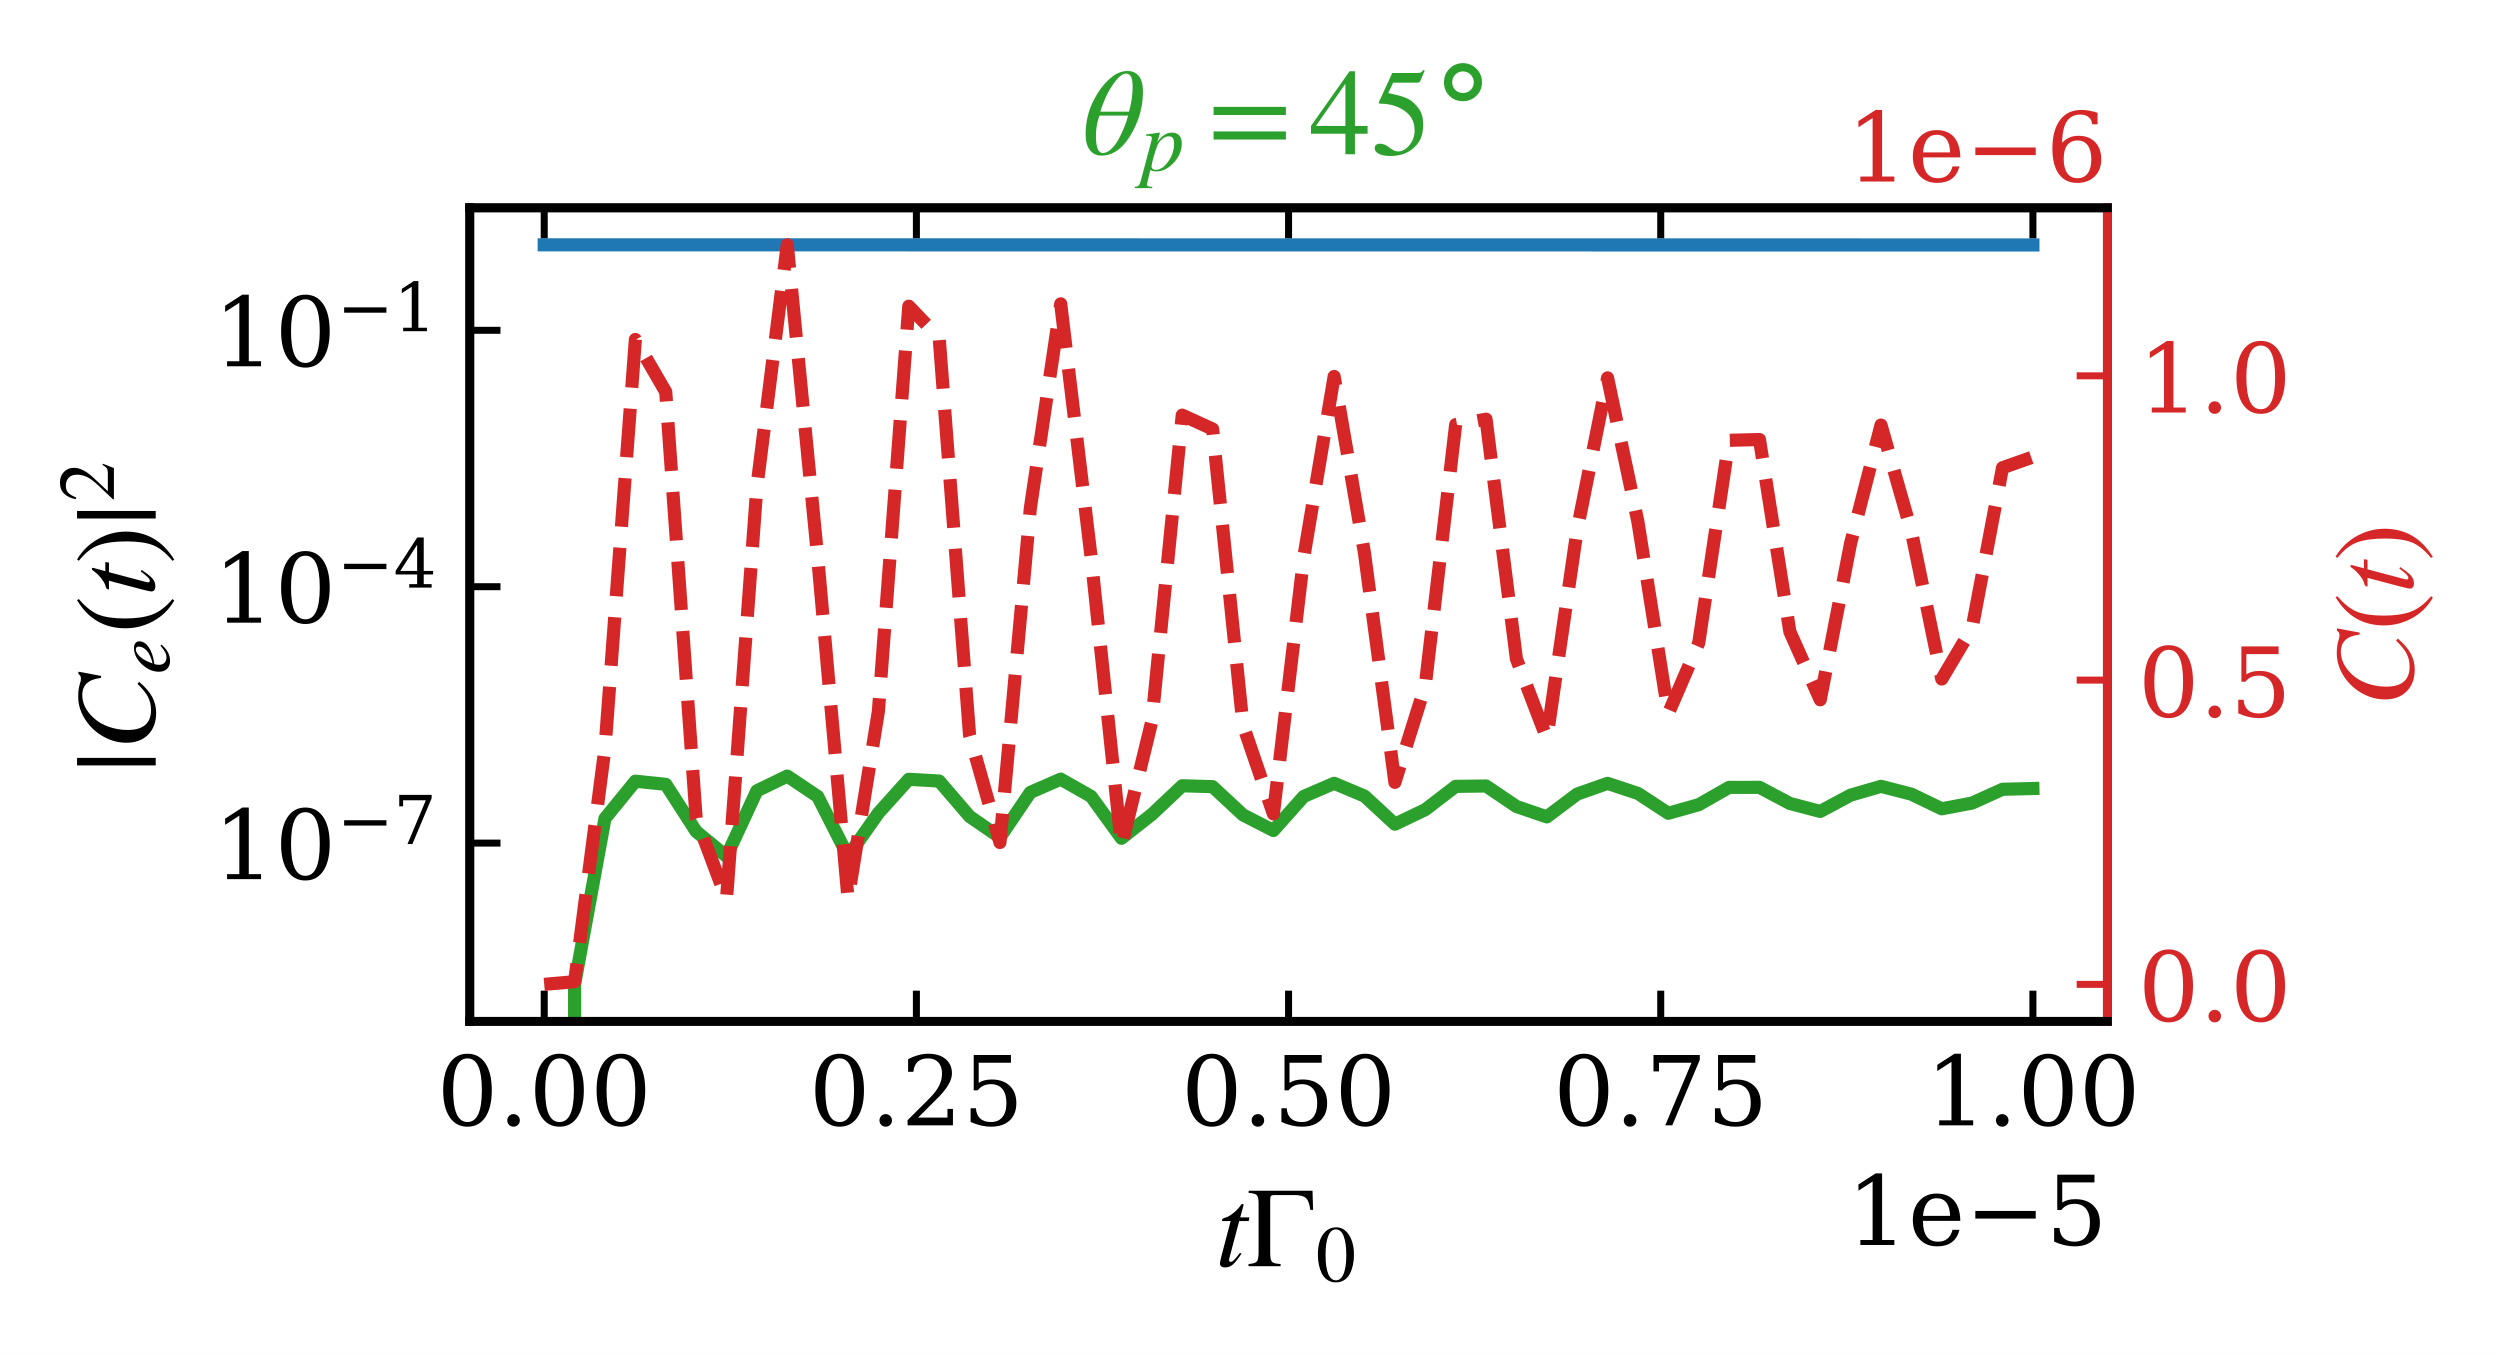
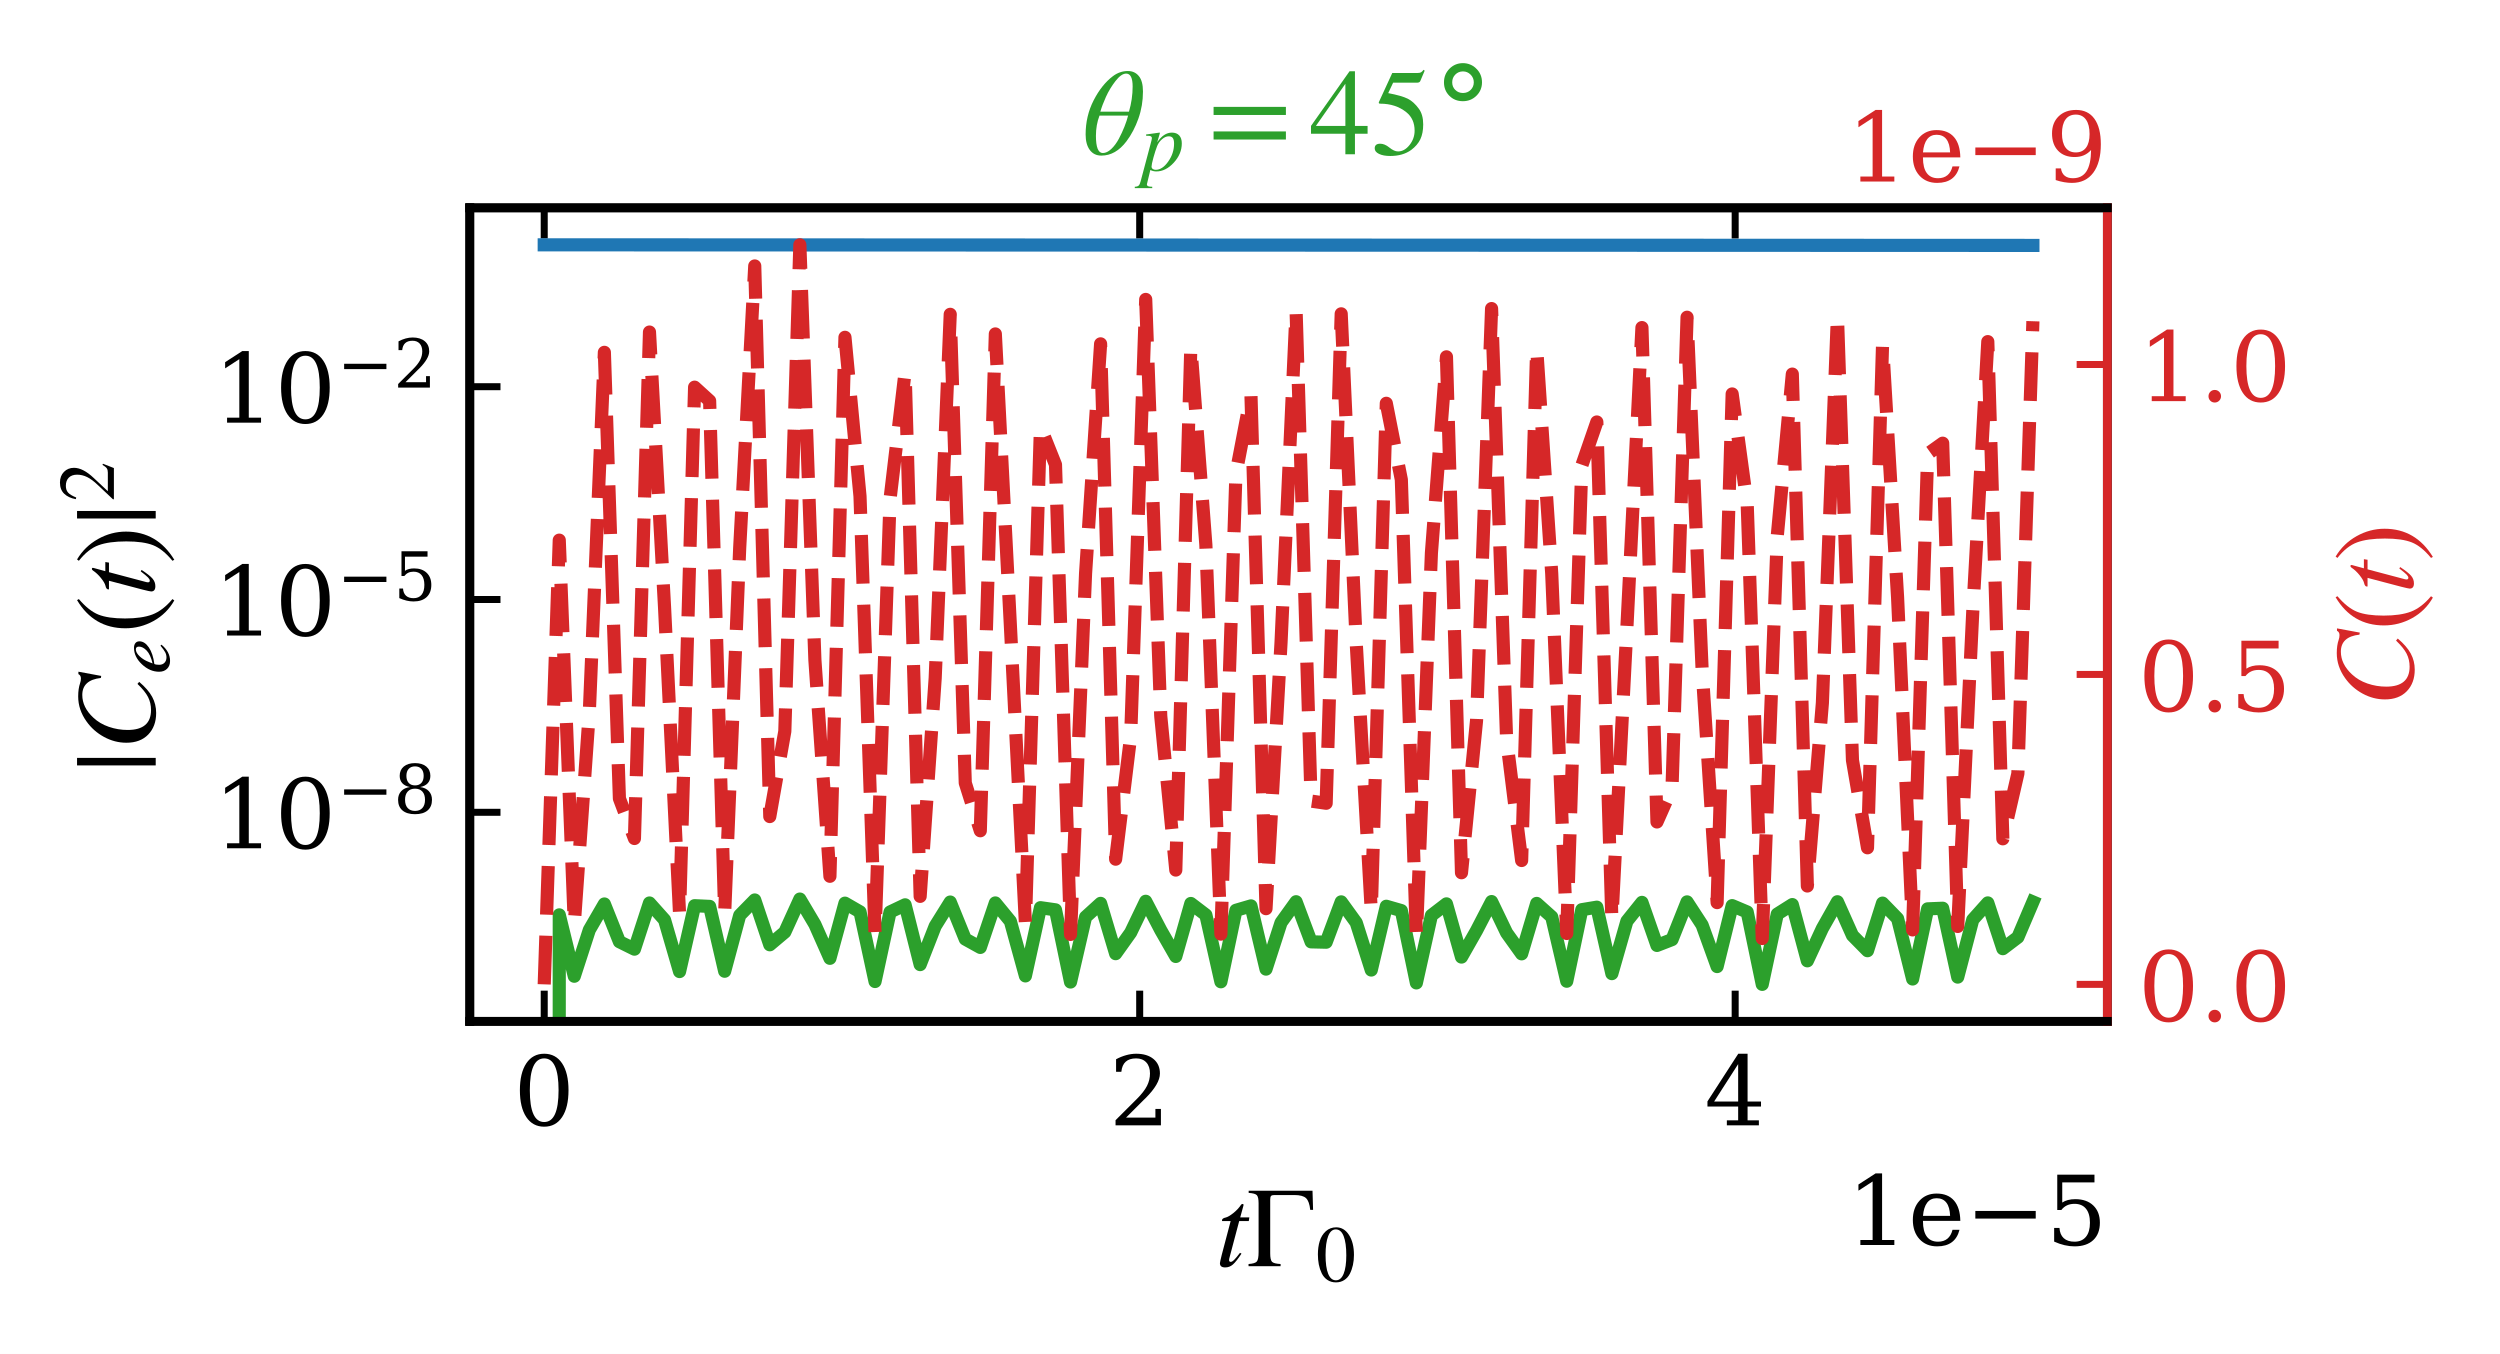
<svg xmlns="http://www.w3.org/2000/svg" xmlns:xlink="http://www.w3.org/1999/xlink" width="285.077pt" height="154.391pt" viewBox="0 0 285.077 154.391" version="1.1">
  <defs>
    <style type="text/css">*{stroke-linejoin: round; stroke-linecap: butt}</style>
  </defs>
  <g id="figure_1">
    <g id="patch_1">
      <path d="M 0 154.391  L 285.077 154.391  L 285.077 0  L 0 0  z " style="fill: #ffffff" />
    </g>
    <g id="axes_1">
      <g id="patch_2">
        <path d="M 53.57 116.464  L 240.302 116.464  L 240.302 23.7  L 53.57 23.7  z " style="fill: #ffffff" />
      </g>
      <g id="matplotlib.axis_1">
        <g id="xtick_1">
          <g id="line2d_1">
            <defs>
-               <path id="me54532b65f" d="M 0 0  L 0 -3.5  " style="stroke: #000000; stroke-width: 0.8" />
-             </defs>
-             <g>
-               <use xlink:href="#me54532b65f" x="62.058" y="116.464" style="stroke: #000000; stroke-width: 0.8" />
+               <path id="mca3eb9fbb1" d="M 0 0  L 0 -3.5  " style="stroke: #000000; stroke-width: 0.8" />
+             </defs>
+             <g>
+               <use xlink:href="#mca3eb9fbb1" x="62.058" y="116.464" style="stroke: #000000; stroke-width: 0.8" />
            </g>
          </g>
          <g id="line2d_2">
            <defs>
-               <path id="mc7e9261015" d="M 0 0  L 0 3.5  " style="stroke: #000000; stroke-width: 0.8" />
-             </defs>
-             <g>
-               <use xlink:href="#mc7e9261015" x="62.058" y="23.7" style="stroke: #000000; stroke-width: 0.8" />
+               <path id="ma59cfb703a" d="M 0 0  L 0 3.5  " style="stroke: #000000; stroke-width: 0.8" />
+             </defs>
+             <g>
+               <use xlink:href="#ma59cfb703a" x="62.058" y="23.7" style="stroke: #000000; stroke-width: 0.8" />
            </g>
          </g>
          <g id="text_1">
-             <g transform="translate(49.81174 128.3221) scale(0.11 -0.11)">
+             <g transform="translate(58.55846 128.3221) scale(0.11 -0.11)">
              <defs>
                <path id="DejaVuSerif-30" d="M 2034 219  Q 2513 219 2750 744  Q 2988 1269 2988 2328  Q 2988 3391 2750 3916  Q 2513 4441 2034 4441  Q 1556 4441 1318 3916  Q 1081 3391 1081 2328  Q 1081 1269 1318 744  Q 1556 219 2034 219  z M 2034 -91  Q 1275 -91 848 546  Q 422 1184 422 2328  Q 422 3475 848 4112  Q 1275 4750 2034 4750  Q 2797 4750 3222 4112  Q 3647 3475 3647 2328  Q 3647 1184 3222 546  Q 2797 -91 2034 -91  z " transform="scale(0.015625)" />
-                 <path id="DejaVuSerif-2e" d="M 603 325  Q 603 500 722 622  Q 841 744 1019 744  Q 1191 744 1312 622  Q 1434 500 1434 325  Q 1434 153 1312 31  Q 1191 -91 1019 -91  Q 841 -91 722 29  Q 603 150 603 325  z " transform="scale(0.015625)" />
              </defs>
              <use xlink:href="#DejaVuSerif-30" />
-               <use xlink:href="#DejaVuSerif-2e" transform="translate(63.62305 0)" />
-               <use xlink:href="#DejaVuSerif-30" transform="translate(95.41016 0)" />
-               <use xlink:href="#DejaVuSerif-30" transform="translate(159.0332 0)" />
            </g>
          </g>
        </g>
        <g id="xtick_2">
          <g id="line2d_3">
            <g>
-               <use xlink:href="#me54532b65f" x="104.497" y="116.464" style="stroke: #000000; stroke-width: 0.8" />
+               <use xlink:href="#mca3eb9fbb1" x="129.96" y="116.464" style="stroke: #000000; stroke-width: 0.8" />
            </g>
          </g>
          <g id="line2d_4">
            <g>
-               <use xlink:href="#mc7e9261015" x="104.497" y="23.7" style="stroke: #000000; stroke-width: 0.8" />
+               <use xlink:href="#ma59cfb703a" x="129.96" y="23.7" style="stroke: #000000; stroke-width: 0.8" />
            </g>
          </g>
          <g id="text_2">
-             <g transform="translate(92.25089 128.3221) scale(0.11 -0.11)">
+             <g transform="translate(126.4611 128.3221) scale(0.11 -0.11)">
              <defs>
                <path id="DejaVuSerif-32" d="M 819 3553  L 469 3553  L 469 4384  Q 803 4563 1142 4656  Q 1481 4750 1806 4750  Q 2534 4750 2956 4397  Q 3378 4044 3378 3438  Q 3378 2753 2422 1800  Q 2347 1728 2309 1691  L 1131 513  L 3078 513  L 3078 1088  L 3444 1088  L 3444 0  L 434 0  L 434 341  L 1850 1753  Q 2319 2222 2519 2614  Q 2719 3006 2719 3438  Q 2719 3909 2473 4175  Q 2228 4441 1797 4441  Q 1350 4441 1106 4219  Q 863 3997 819 3553  z " transform="scale(0.015625)" />
-                 <path id="DejaVuSerif-35" d="M 3219 4666  L 3219 4153  L 1081 4153  L 1081 2816  Q 1244 2928 1461 2984  Q 1678 3041 1947 3041  Q 2703 3041 3140 2622  Q 3578 2203 3578 1478  Q 3578 738 3136 323  Q 2694 -91 1894 -91  Q 1572 -91 1234 -12  Q 897 66 544 225  L 544 1131  L 897 1131  Q 925 688 1179 453  Q 1434 219 1894 219  Q 2388 219 2653 544  Q 2919 869 2919 1478  Q 2919 2084 2655 2407  Q 2391 2731 1894 2731  Q 1613 2731 1398 2631  Q 1184 2531 1019 2322  L 750 2322  L 750 4666  L 3219 4666  z " transform="scale(0.015625)" />
-               </defs>
-               <use xlink:href="#DejaVuSerif-30" />
-               <use xlink:href="#DejaVuSerif-2e" transform="translate(63.62305 0)" />
-               <use xlink:href="#DejaVuSerif-32" transform="translate(95.41016 0)" />
-               <use xlink:href="#DejaVuSerif-35" transform="translate(159.0332 0)" />
+               </defs>
+               <use xlink:href="#DejaVuSerif-32" />
            </g>
          </g>
        </g>
        <g id="xtick_3">
          <g id="line2d_5">
            <g>
-               <use xlink:href="#me54532b65f" x="146.936" y="116.464" style="stroke: #000000; stroke-width: 0.8" />
+               <use xlink:href="#mca3eb9fbb1" x="197.863" y="116.464" style="stroke: #000000; stroke-width: 0.8" />
            </g>
          </g>
          <g id="line2d_6">
            <g>
-               <use xlink:href="#mc7e9261015" x="146.936" y="23.7" style="stroke: #000000; stroke-width: 0.8" />
+               <use xlink:href="#ma59cfb703a" x="197.863" y="23.7" style="stroke: #000000; stroke-width: 0.8" />
            </g>
          </g>
          <g id="text_3">
-             <g transform="translate(134.69 128.3221) scale(0.11 -0.11)">
-               <use xlink:href="#DejaVuSerif-30" />
-               <use xlink:href="#DejaVuSerif-2e" transform="translate(63.62305 0)" />
-               <use xlink:href="#DejaVuSerif-35" transform="translate(95.41016 0)" />
-               <use xlink:href="#DejaVuSerif-30" transform="translate(159.0332 0)" />
-             </g>
-           </g>
-         </g>
-         <g id="xtick_4">
-           <g id="line2d_7">
-             <g>
-               <use xlink:href="#me54532b65f" x="189.375" y="116.464" style="stroke: #000000; stroke-width: 0.8" />
-             </g>
-           </g>
-           <g id="line2d_8">
-             <g>
-               <use xlink:href="#mc7e9261015" x="189.375" y="23.7" style="stroke: #000000; stroke-width: 0.8" />
-             </g>
-           </g>
-           <g id="text_4">
-             <g transform="translate(177.1292 128.3221) scale(0.11 -0.11)">
-               <defs>
-                 <path id="DejaVuSerif-37" d="M 3609 4347  L 1784 0  L 1319 0  L 3059 4153  L 903 4153  L 903 3578  L 538 3578  L 538 4666  L 3609 4666  L 3609 4347  z " transform="scale(0.015625)" />
-               </defs>
-               <use xlink:href="#DejaVuSerif-30" />
-               <use xlink:href="#DejaVuSerif-2e" transform="translate(63.62305 0)" />
-               <use xlink:href="#DejaVuSerif-37" transform="translate(95.41016 0)" />
-               <use xlink:href="#DejaVuSerif-35" transform="translate(159.0332 0)" />
-             </g>
-           </g>
-         </g>
-         <g id="xtick_5">
-           <g id="line2d_9">
-             <g>
-               <use xlink:href="#me54532b65f" x="231.814" y="116.464" style="stroke: #000000; stroke-width: 0.8" />
-             </g>
-           </g>
-           <g id="line2d_10">
-             <g>
-               <use xlink:href="#mc7e9261015" x="231.814" y="23.7" style="stroke: #000000; stroke-width: 0.8" />
-             </g>
-           </g>
-           <g id="text_5">
-             <g transform="translate(219.5684 128.3221) scale(0.11 -0.11)">
-               <defs>
-                 <path id="DejaVuSerif-31" d="M 909 0  L 909 331  L 1722 331  L 1722 4213  L 781 3603  L 781 4013  L 1919 4750  L 2350 4750  L 2350 331  L 3163 331  L 3163 0  L 909 0  z " transform="scale(0.015625)" />
-               </defs>
-               <use xlink:href="#DejaVuSerif-31" />
-               <use xlink:href="#DejaVuSerif-2e" transform="translate(63.62305 0)" />
-               <use xlink:href="#DejaVuSerif-30" transform="translate(95.41016 0)" />
-               <use xlink:href="#DejaVuSerif-30" transform="translate(159.0332 0)" />
-             </g>
-           </g>
-         </g>
-         <g id="text_6">
+             <g transform="translate(194.3638 128.3221) scale(0.11 -0.11)">
+               <defs>
+                 <path id="DejaVuSerif-34" d="M 2234 1581  L 2234 4063  L 641 1581  L 2234 1581  z M 3609 0  L 1484 0  L 1484 331  L 2234 331  L 2234 1247  L 197 1247  L 197 1588  L 2241 4750  L 2859 4750  L 2859 1581  L 3750 1581  L 3750 1247  L 2859 1247  L 2859 331  L 3609 331  L 3609 0  z " transform="scale(0.015625)" />
+               </defs>
+               <use xlink:href="#DejaVuSerif-34" />
+             </g>
+           </g>
+         </g>
+         <g id="text_4">
          <g transform="translate(138.6161 144.4877) scale(0.13 -0.13)">
            <defs>
              <path id="STIXGeneral-Italic-74" d="M 1894 2739  L 1862 2534  L 1325 2534  L 768 435  Q 755 384 755 346  Q 755 243 851 243  Q 928 243 1030 342  Q 1133 442 1370 749  L 1453 704  Q 1158 256 969 93  Q 781 -70 538 -70  Q 243 -70 243 166  Q 243 230 346 640  L 845 2534  L 365 2534  L 358 2573  Q 358 2688 570 2733  Q 730 2771 992 2979  Q 1254 3187 1421 3437  Q 1459 3494 1510 3494  Q 1568 3494 1568 3443  Q 1568 3411 1562 3398  L 1382 2739  L 1894 2739  z " transform="scale(0.015625)" />
              <path id="STIXGeneral-Regular-393" d="M 3693 3162  L 3533 3162  Q 3482 3642 3299 3818  Q 3117 3994 2637 3994  L 1517 3994  Q 1382 3994 1334 3942  Q 1286 3891 1286 3738  L 1286 723  Q 1286 352 1388 246  Q 1491 141 1869 122  L 1869 0  L 70 0  L 70 122  Q 435 147 534 262  Q 634 378 634 794  L 634 3526  Q 634 3878 538 3984  Q 442 4090 77 4115  L 77 4237  L 3661 4237  L 3693 3162  z " transform="scale(0.015625)" />
              <path id="STIXGeneral-Regular-30" d="M 3046 2112  Q 3046 1683 2963 1302  Q 2880 922 2717 602  Q 2554 282 2266 96  Q 1978 -90 1600 -90  Q 1210 -90 915 108  Q 621 307 461 640  Q 301 973 227 1350  Q 154 1728 154 2150  Q 154 2746 301 3222  Q 448 3699 790 4012  Q 1133 4326 1626 4326  Q 2253 4326 2649 3712  Q 3046 3098 3046 2112  z M 2432 2080  Q 2432 3091 2217 3625  Q 2003 4160 1587 4160  Q 1190 4160 979 3622  Q 768 3085 768 2106  Q 768 1120 979 598  Q 1190 77 1600 77  Q 2003 77 2217 598  Q 2432 1120 2432 2080  z " transform="scale(0.015625)" />
            </defs>
            <use xlink:href="#STIXGeneral-Italic-74" transform="translate(0 0.796875)" />
            <use xlink:href="#STIXGeneral-Regular-393" transform="translate(27.79999 0.796875)" />
            <use xlink:href="#STIXGeneral-Regular-30" transform="translate(88.04327 -12.43125) scale(0.7)" />
          </g>
        </g>
-         <g id="text_7">
+         <g id="text_5">
          <g transform="translate(210.5765 141.968) scale(0.11 -0.11)">
            <defs>
+               <path id="DejaVuSerif-31" d="M 909 0  L 909 331  L 1722 331  L 1722 4213  L 781 3603  L 781 4013  L 1919 4750  L 2350 4750  L 2350 331  L 3163 331  L 3163 0  L 909 0  z " transform="scale(0.015625)" />
              <path id="DejaVuSerif-65" d="M 3469 1600  L 991 1600  L 991 1575  Q 991 903 1244 561  Q 1497 219 1991 219  Q 2369 219 2611 417  Q 2853 616 2950 1006  L 3413 1006  Q 3275 459 2904 184  Q 2534 -91 1931 -91  Q 1203 -91 761 389  Q 319 869 319 1663  Q 319 2450 753 2931  Q 1188 3413 1894 3413  Q 2647 3413 3050 2948  Q 3453 2484 3469 1600  z M 2791 1931  Q 2772 2513 2545 2808  Q 2319 3103 1894 3103  Q 1497 3103 1269 2806  Q 1041 2509 991 1931  L 2791 1931  z " transform="scale(0.015625)" />
              <path id="DejaVuSerif-2212" d="M 678 2259  L 4684 2259  L 4684 1753  L 678 1753  L 678 2259  z " transform="scale(0.015625)" />
+               <path id="DejaVuSerif-35" d="M 3219 4666  L 3219 4153  L 1081 4153  L 1081 2816  Q 1244 2928 1461 2984  Q 1678 3041 1947 3041  Q 2703 3041 3140 2622  Q 3578 2203 3578 1478  Q 3578 738 3136 323  Q 2694 -91 1894 -91  Q 1572 -91 1234 -12  Q 897 66 544 225  L 544 1131  L 897 1131  Q 925 688 1179 453  Q 1434 219 1894 219  Q 2388 219 2653 544  Q 2919 869 2919 1478  Q 2919 2084 2655 2407  Q 2391 2731 1894 2731  Q 1613 2731 1398 2631  Q 1184 2531 1019 2322  L 750 2322  L 750 4666  L 3219 4666  z " transform="scale(0.015625)" />
            </defs>
            <use xlink:href="#DejaVuSerif-31" />
            <use xlink:href="#DejaVuSerif-65" transform="translate(63.62305 0)" />
            <use xlink:href="#DejaVuSerif-2212" transform="translate(122.8027 0)" />
            <use xlink:href="#DejaVuSerif-35" transform="translate(206.5918 0)" />
          </g>
        </g>
      </g>
      <g id="matplotlib.axis_2">
        <g id="ytick_1">
-           <g id="line2d_11">
-             <defs>
-               <path id="m23f2e591bc" d="M 0 0  L 3.5 0  " style="stroke: #000000; stroke-width: 0.8" />
-             </defs>
-             <g>
-               <use xlink:href="#m23f2e591bc" x="53.57" y="96.137" style="stroke: #000000; stroke-width: 0.8" />
-             </g>
-           </g>
-           <g id="text_8">
-             <g transform="translate(24.33 100.3166) scale(0.11 -0.11)">
+           <g id="line2d_7">
+             <defs>
+               <path id="m8994ef610e" d="M 0 0  L 3.5 0  " style="stroke: #000000; stroke-width: 0.8" />
+             </defs>
+             <g>
+               <use xlink:href="#m8994ef610e" x="53.57" y="92.629" style="stroke: #000000; stroke-width: 0.8" />
+             </g>
+           </g>
+           <g id="text_6">
+             <g transform="translate(24.33 96.80851) scale(0.11 -0.11)">
+               <defs>
+                 <path id="DejaVuSerif-38" d="M 2981 1275  Q 2981 1775 2732 2051  Q 2484 2328 2034 2328  Q 1584 2328 1336 2051  Q 1088 1775 1088 1275  Q 1088 772 1336 495  Q 1584 219 2034 219  Q 2484 219 2732 495  Q 2981 772 2981 1275  z M 2853 3541  Q 2853 3966 2637 4203  Q 2422 4441 2034 4441  Q 1650 4441 1433 4203  Q 1216 3966 1216 3541  Q 1216 3113 1433 2875  Q 1650 2638 2034 2638  Q 2422 2638 2637 2875  Q 2853 3113 2853 3541  z M 2516 2484  Q 3047 2413 3344 2092  Q 3641 1772 3641 1275  Q 3641 619 3225 264  Q 2809 -91 2034 -91  Q 1263 -91 845 264  Q 428 619 428 1275  Q 428 1772 725 2092  Q 1022 2413 1556 2484  Q 1084 2569 832 2842  Q 581 3116 581 3541  Q 581 4103 968 4426  Q 1356 4750 2034 4750  Q 2713 4750 3100 4426  Q 3488 4103 3488 3541  Q 3488 3116 3236 2842  Q 2984 2569 2516 2484  z " transform="scale(0.015625)" />
+               </defs>
+               <use xlink:href="#DejaVuSerif-31" transform="translate(0 0.7125)" />
+               <use xlink:href="#DejaVuSerif-30" transform="translate(63.62305 0.7125)" />
+               <use xlink:href="#DejaVuSerif-2212" transform="translate(128.1545 37.04688) scale(0.7)" />
+               <use xlink:href="#DejaVuSerif-38" transform="translate(186.8068 37.04688) scale(0.7)" />
+             </g>
+           </g>
+         </g>
+         <g id="ytick_2">
+           <g id="line2d_8">
+             <g>
+               <use xlink:href="#m8994ef610e" x="53.57" y="68.362" style="stroke: #000000; stroke-width: 0.8" />
+             </g>
+           </g>
+           <g id="text_7">
+             <g transform="translate(24.33 72.5412) scale(0.11 -0.11)">
              <use xlink:href="#DejaVuSerif-31" transform="translate(0 0.63125)" />
              <use xlink:href="#DejaVuSerif-30" transform="translate(63.62305 0.63125)" />
              <use xlink:href="#DejaVuSerif-2212" transform="translate(128.1545 36.96563) scale(0.7)" />
-               <use xlink:href="#DejaVuSerif-37" transform="translate(186.8068 36.96563) scale(0.7)" />
-             </g>
-           </g>
-         </g>
-         <g id="ytick_2">
-           <g id="line2d_12">
-             <g>
-               <use xlink:href="#m23f2e591bc" x="53.57" y="66.9" style="stroke: #000000; stroke-width: 0.8" />
-             </g>
-           </g>
-           <g id="text_9">
-             <g transform="translate(24.33 71.07908) scale(0.11 -0.11)">
-               <defs>
-                 <path id="DejaVuSerif-34" d="M 2234 1581  L 2234 4063  L 641 1581  L 2234 1581  z M 3609 0  L 1484 0  L 1484 331  L 2234 331  L 2234 1247  L 197 1247  L 197 1588  L 2241 4750  L 2859 4750  L 2859 1581  L 3750 1581  L 3750 1247  L 2859 1247  L 2859 331  L 3609 331  L 3609 0  z " transform="scale(0.015625)" />
-               </defs>
+               <use xlink:href="#DejaVuSerif-35" transform="translate(186.8068 36.96563) scale(0.7)" />
+             </g>
+           </g>
+         </g>
+         <g id="ytick_3">
+           <g id="line2d_9">
+             <g>
+               <use xlink:href="#m8994ef610e" x="53.57" y="44.095" style="stroke: #000000; stroke-width: 0.8" />
+             </g>
+           </g>
+           <g id="text_8">
+             <g transform="translate(24.33 48.27388) scale(0.11 -0.11)">
              <use xlink:href="#DejaVuSerif-31" transform="translate(0 0.7125)" />
              <use xlink:href="#DejaVuSerif-30" transform="translate(63.62305 0.7125)" />
              <use xlink:href="#DejaVuSerif-2212" transform="translate(128.1545 37.04688) scale(0.7)" />
-               <use xlink:href="#DejaVuSerif-34" transform="translate(186.8068 37.04688) scale(0.7)" />
-             </g>
-           </g>
-         </g>
-         <g id="ytick_3">
-           <g id="line2d_13">
-             <g>
-               <use xlink:href="#m23f2e591bc" x="53.57" y="37.662" style="stroke: #000000; stroke-width: 0.8" />
-             </g>
-           </g>
-           <g id="text_10">
-             <g transform="translate(24.33 41.84153) scale(0.11 -0.11)">
-               <use xlink:href="#DejaVuSerif-31" transform="translate(0 0.7125)" />
-               <use xlink:href="#DejaVuSerif-30" transform="translate(63.62305 0.7125)" />
-               <use xlink:href="#DejaVuSerif-2212" transform="translate(128.1545 37.04688) scale(0.7)" />
-               <use xlink:href="#DejaVuSerif-31" transform="translate(186.8068 37.04688) scale(0.7)" />
-             </g>
-           </g>
-         </g>
-         <g id="text_11">
+               <use xlink:href="#DejaVuSerif-32" transform="translate(186.8068 37.04688) scale(0.7)" />
+             </g>
+           </g>
+         </g>
+         <g id="text_9">
          <g transform="translate(17.62641 88.15189) rotate(-90) scale(0.13 -0.13)">
            <defs>
              <path id="STIXGeneral-Regular-7c" d="M 851 -90  L 429 -90  L 429 4326  L 851 4326  L 851 -90  z " transform="scale(0.015625)" />
              <path id="STIXGeneral-Italic-43" d="M 4410 4250  L 4173 2970  L 4058 2989  Q 3942 4032 3104 4032  Q 2406 4032 1830 3411  Q 1491 3053 1315 2541  Q 1139 2029 1139 1485  Q 1139 173 2259 173  Q 2656 173 2985 339  Q 3315 506 3725 934  L 3840 838  Q 3411 333 2998 109  Q 2586 -115 2093 -115  Q 1344 -115 883 329  Q 422 774 422 1555  Q 422 2214 748 2812  Q 1075 3411 1619 3795  Q 2272 4262 3021 4262  Q 3462 4262 3770 4154  Q 3898 4109 4032 4109  Q 4205 4109 4275 4250  L 4410 4250  z " transform="scale(0.015625)" />
              <path id="STIXGeneral-Italic-65" d="M 2291 698  L 2368 621  Q 1805 -70 1062 -70  Q 672 -70 435 170  Q 198 410 198 806  Q 198 1555 796 2188  Q 1395 2822 2112 2822  Q 2362 2822 2499 2707  Q 2637 2592 2637 2387  Q 2637 1965 2147 1632  Q 1658 1299 819 1190  Q 755 1062 755 800  Q 755 538 918 378  Q 1082 218 1350 218  Q 1562 218 1754 317  Q 1946 416 2291 698  z M 973 1613  L 864 1331  Q 1581 1504 1894 1805  Q 2214 2112 2214 2426  Q 2214 2675 1990 2675  Q 1722 2675 1430 2364  Q 1139 2054 973 1613  z " transform="scale(0.015625)" />
              <path id="STIXGeneral-Regular-28" d="M 1946 -1030  L 1869 -1133  Q 1126 -710 716 32  Q 307 774 307 1613  Q 307 3386 1888 4326  L 1946 4224  Q 1293 3667 1075 3126  Q 858 2586 858 1632  Q 858 685 1082 96  Q 1306 -493 1946 -1030  z " transform="scale(0.015625)" />
              <path id="STIXGeneral-Regular-29" d="M 186 4224  L 262 4326  Q 992 3891 1408 3148  Q 1824 2406 1824 1581  Q 1824 -166 243 -1133  L 186 -1030  Q 845 -486 1059 54  Q 1274 595 1274 1562  Q 1274 2534 1059 3120  Q 845 3706 186 4224  z " transform="scale(0.015625)" />
              <path id="STIXGeneral-Regular-32" d="M 3034 877  L 2688 0  L 186 0  L 186 77  L 1325 1286  Q 1773 1754 1965 2144  Q 2157 2534 2157 2950  Q 2157 3379 1920 3616  Q 1683 3853 1267 3853  Q 922 3853 720 3673  Q 518 3494 326 3021  L 192 3053  Q 301 3648 630 3987  Q 960 4326 1523 4326  Q 2054 4326 2380 4006  Q 2707 3686 2707 3200  Q 2707 2477 1888 1613  L 832 486  L 2330 486  Q 2541 486 2665 569  Q 2790 653 2944 915  L 3034 877  z " transform="scale(0.015625)" />
            </defs>
            <use xlink:href="#STIXGeneral-Regular-7c" transform="translate(0 0.409375)" />
            <use xlink:href="#STIXGeneral-Italic-43" transform="translate(19.99998 0.409375)" />
            <use xlink:href="#STIXGeneral-Italic-65" transform="translate(86.69998 -12.81875) scale(0.7)" />
            <use xlink:href="#STIXGeneral-Regular-28" transform="translate(122.1894 0.409375)" />
            <use xlink:href="#STIXGeneral-Italic-74" transform="translate(155.4893 0.409375)" />
            <use xlink:href="#STIXGeneral-Regular-29" transform="translate(183.2893 0.409375)" />
            <use xlink:href="#STIXGeneral-Regular-7c" transform="translate(216.5893 0.409375)" />
            <use xlink:href="#STIXGeneral-Regular-32" transform="translate(238.1326 35.68438) scale(0.7)" />
          </g>
        </g>
      </g>
-       <g id="line2d_14">
-         <path d="M 62.058 27.917  L 65.522 27.917  L 68.987 27.917  L 72.451 27.918  L 75.916 27.918  L 79.38 27.918  L 82.844 27.919  L 86.309 27.919  L 89.773 27.919  L 93.238 27.92  L 96.702 27.92  L 100.166 27.92  L 103.631 27.921  L 107.095 27.921  L 110.56 27.921  L 114.024 27.922  L 117.489 27.922  L 120.953 27.923  L 124.417 27.923  L 127.882 27.923  L 131.346 27.924  L 134.811 27.924  L 138.275 27.924  L 141.74 27.925  L 145.204 27.925  L 148.668 27.925  L 152.133 27.926  L 155.597 27.926  L 159.062 27.926  L 162.526 27.927  L 165.99 27.927  L 169.455 27.927  L 172.919 27.928  L 176.384 27.928  L 179.848 27.928  L 183.313 27.929  L 186.777 27.929  L 190.241 27.929  L 193.706 27.93  L 197.17 27.93  L 200.635 27.93  L 204.099 27.931  L 207.564 27.931  L 211.028 27.931  L 214.492 27.932  L 217.957 27.932  L 221.421 27.932  L 224.886 27.933  L 228.35 27.933  L 231.814 27.933  " clip-path="url(#pa055491537)" style="fill: none; stroke: #1f77b4; stroke-width: 1.5; stroke-linecap: square" />
-       </g>
-       <g id="line2d_15">
-         <path d="M 65.507 155.391  L 65.522 112.247  L 68.987 93.33  L 72.451 89.079  L 75.916 89.438  L 79.38 94.812  L 82.844 97.651  L 86.309 90.174  L 89.773 88.497  L 93.238 90.818  L 96.702 97.628  L 100.166 92.713  L 103.631 88.863  L 107.095 89.064  L 110.56 93.099  L 114.024 95.483  L 117.489 90.359  L 120.953 88.846  L 124.417 90.814  L 127.882 95.588  L 131.346 92.868  L 134.811 89.601  L 138.275 89.705  L 141.74 92.927  L 145.204 94.702  L 148.668 90.816  L 152.133 89.321  L 155.597 90.776  L 159.062 93.983  L 162.526 92.324  L 165.99 89.669  L 169.455 89.627  L 172.919 91.963  L 176.384 93.149  L 179.848 90.547  L 183.313 89.327  L 186.777 90.475  L 190.241 92.738  L 193.706 91.759  L 197.17 89.786  L 200.635 89.78  L 204.099 91.62  L 207.564 92.528  L 211.028 90.672  L 214.492 89.667  L 217.957 90.561  L 221.421 92.228  L 224.886 91.572  L 228.35 90.002  L 231.814 89.915  " clip-path="url(#pa055491537)" style="fill: none; stroke: #2ca02c; stroke-width: 1.5; stroke-linecap: square" />
+       <g id="line2d_10">
+         <path d="M 62.058 27.917  L 63.773 27.917  L 65.487 27.918  L 67.202 27.919  L 68.917 27.919  L 70.631 27.92  L 72.346 27.921  L 74.061 27.922  L 75.776 27.922  L 77.49 27.923  L 79.205 27.924  L 80.92 27.924  L 82.634 27.925  L 84.349 27.926  L 86.064 27.927  L 87.779 27.927  L 89.493 27.928  L 91.208 27.929  L 92.923 27.929  L 94.637 27.93  L 96.352 27.931  L 98.067 27.931  L 99.782 27.932  L 101.496 27.933  L 103.211 27.933  L 104.926 27.934  L 106.64 27.935  L 108.355 27.935  L 110.07 27.936  L 111.785 27.937  L 113.499 27.937  L 115.214 27.938  L 116.929 27.939  L 118.643 27.939  L 120.358 27.94  L 122.073 27.941  L 123.788 27.941  L 125.502 27.942  L 127.217 27.943  L 128.932 27.944  L 130.646 27.944  L 132.361 27.945  L 134.076 27.946  L 135.791 27.946  L 137.505 27.947  L 139.22 27.948  L 140.935 27.948  L 142.649 27.949  L 144.364 27.95  L 146.079 27.95  L 147.793 27.951  L 149.508 27.952  L 151.223 27.952  L 152.938 27.953  L 154.652 27.954  L 156.367 27.954  L 158.082 27.955  L 159.796 27.956  L 161.511 27.957  L 163.226 27.957  L 164.941 27.958  L 166.655 27.959  L 168.37 27.959  L 170.085 27.96  L 171.799 27.961  L 173.514 27.961  L 175.229 27.962  L 176.944 27.963  L 178.658 27.963  L 180.373 27.964  L 182.088 27.965  L 183.802 27.965  L 185.517 27.966  L 187.232 27.967  L 188.947 27.967  L 190.661 27.968  L 192.376 27.969  L 194.091 27.969  L 195.805 27.97  L 197.52 27.971  L 199.235 27.972  L 200.95 27.972  L 202.664 27.973  L 204.379 27.974  L 206.094 27.974  L 207.808 27.975  L 209.523 27.976  L 211.238 27.976  L 212.953 27.977  L 214.667 27.978  L 216.382 27.978  L 218.097 27.979  L 219.811 27.98  L 221.526 27.98  L 223.241 27.981  L 224.956 27.982  L 226.67 27.982  L 228.385 27.983  L 230.1 27.984  L 231.814 27.985  " clip-path="url(#p03be725270)" style="fill: none; stroke: #1f77b4; stroke-width: 1.5; stroke-linecap: square" />
+       </g>
+       <g id="line2d_11">
+         <path d="M 63.762 155.391  L 63.773 104.323  L 65.487 111.321  L 67.202 106.039  L 68.917 103.082  L 70.631 107.382  L 72.346 108.232  L 74.061 102.969  L 75.776 104.89  L 77.49 110.787  L 79.205 103.277  L 80.92 103.358  L 82.634 110.75  L 84.349 104.375  L 86.064 102.625  L 87.779 107.733  L 89.493 106.29  L 91.208 102.521  L 92.923 105.415  L 94.637 109.276  L 96.352 102.989  L 98.067 103.978  L 99.782 111.922  L 101.496 103.994  L 103.211 103.178  L 104.926 109.994  L 106.64 105.612  L 108.355 102.861  L 110.07 107.083  L 111.785 108.034  L 113.499 102.964  L 115.214 105.052  L 116.929 111.282  L 118.643 103.504  L 120.358 103.749  L 122.073 111.979  L 123.788 104.572  L 125.502 103.013  L 127.217 108.747  L 128.932 106.344  L 130.646 102.775  L 132.361 106.067  L 134.076 109.064  L 135.791 103.025  L 137.505 104.331  L 139.22 111.951  L 140.935 103.802  L 142.649 103.3  L 144.364 110.508  L 146.079 105.207  L 147.793 102.825  L 149.508 107.399  L 151.223 107.44  L 152.938 102.841  L 154.652 105.212  L 156.367 110.612  L 158.082 103.342  L 159.796 103.836  L 161.511 112.081  L 163.226 104.385  L 164.941 103.069  L 166.655 109.134  L 168.37 106.114  L 170.085 102.807  L 171.799 106.371  L 173.514 108.766  L 175.229 103.018  L 176.944 104.553  L 178.658 111.889  L 180.373 103.731  L 182.088 103.447  L 183.802 111.023  L 185.517 105.041  L 187.232 102.9  L 188.947 107.808  L 190.661 107.142  L 192.376 102.843  L 194.091 105.476  L 195.805 110.217  L 197.52 103.27  L 199.235 103.996  L 200.95 112.247  L 202.664 104.234  L 204.379 103.151  L 206.094 109.562  L 207.808 105.869  L 209.523 102.827  L 211.238 106.668  L 212.953 108.407  L 214.667 102.983  L 216.382 104.746  L 218.097 111.635  L 219.811 103.638  L 221.526 103.567  L 223.241 111.418  L 224.956 104.875  L 226.67 102.96  L 228.385 108.177  L 230.1 106.875  L 231.814 102.848  " clip-path="url(#p03be725270)" style="fill: none; stroke: #2ca02c; stroke-width: 1.5; stroke-linecap: square" />
      </g>
      <g id="patch_3">
        <path d="M 53.57 116.464  L 53.57 23.7  " style="fill: none; stroke: #000000; stroke-linejoin: miter; stroke-linecap: square" />
      </g>
      <g id="patch_4">
        <path d="M 240.302 116.464  L 240.302 23.7  " style="fill: none; stroke: #000000; stroke-linejoin: miter; stroke-linecap: square" />
      </g>
      <g id="patch_5">
        <path d="M 53.57 116.464  L 240.302 116.464  " style="fill: none; stroke: #000000; stroke-linejoin: miter; stroke-linecap: square" />
      </g>
      <g id="patch_6">
        <path d="M 53.57 23.7  L 240.302 23.7  " style="fill: none; stroke: #000000; stroke-linejoin: miter; stroke-linecap: square" />
      </g>
-       <g id="text_12">
+       <g id="text_10">
        <g style="fill: #2ca02c" transform="translate(123.4161 17.7) scale(0.14 -0.14)">
          <defs>
            <path id="STIXGeneral-Italic-3b8" d="M 3162 3270  Q 3162 2534 2925 1862  Q 2688 1190 2304 678  Q 1741 -70 992 -70  Q 608 -70 390 224  Q 173 518 173 1030  Q 173 1997 592 2813  Q 1011 3629 1594 4070  Q 1952 4339 2374 4339  Q 2733 4339 2947 4076  Q 3162 3814 3162 3270  z M 941 2221  L 2432 2221  Q 2624 2874 2624 3533  Q 2624 4205 2285 4205  Q 2029 4205 1728 3814  Q 1427 3424 1232 2992  Q 1037 2560 941 2221  z M 2387 2016  L 896 2016  Q 710 1530 710 960  Q 710 64 1069 64  Q 1286 64 1510 275  Q 1734 486 1904 806  Q 2074 1126 2198 1440  Q 2323 1754 2387 2016  z " transform="scale(0.015625)" />
            <path id="STIXGeneral-Italic-70" d="M 1376 2739  L 1190 2099  Q 1670 2822 2285 2822  Q 2637 2822 2829 2611  Q 3021 2400 3021 2022  Q 3021 1235 2422 582  Q 1824 -70 1120 -70  Q 890 -70 678 38  Q 422 -1018 422 -1024  Q 422 -1126 508 -1168  Q 595 -1210 819 -1210  L 819 -1312  L -480 -1312  L -480 -1210  Q -275 -1203 -188 -1120  Q -102 -1037 -45 -806  L 691 1958  Q 794 2330 794 2413  Q 794 2586 512 2586  L 371 2586  L 358 2682  L 1357 2822  Q 1389 2822 1389 2797  Q 1382 2765 1376 2739  z M 2445 2003  Q 2445 2285 2352 2416  Q 2259 2547 2048 2547  Q 1798 2547 1548 2329  Q 1299 2112 1184 1818  Q 1043 1453 905 953  Q 768 454 768 294  Q 768 186 854 118  Q 941 51 1075 51  Q 1574 51 2003 659  Q 2445 1274 2445 2003  z " transform="scale(0.015625)" />
            <path id="STIXGeneral-Regular-3d" d="M 4077 2048  L 307 2048  L 307 2470  L 4077 2470  L 4077 2048  z M 4077 768  L 307 768  L 307 1190  L 4077 1190  L 4077 768  z " transform="scale(0.015625)" />
            <path id="STIXGeneral-Regular-34" d="M 3027 1069  L 2368 1069  L 2368 0  L 1869 0  L 1869 1069  L 77 1069  L 77 1478  L 2086 4326  L 2368 4326  L 2368 1478  L 3027 1478  L 3027 1069  z M 1869 1478  L 1869 3674  L 333 1478  L 1869 1478  z " transform="scale(0.015625)" />
            <path id="STIXGeneral-Regular-35" d="M 2803 4358  L 2573 3814  Q 2534 3731 2400 3731  L 1158 3731  L 902 3187  Q 1606 3053 1920 2896  Q 2234 2739 2502 2368  Q 2726 2061 2726 1555  Q 2726 1094 2576 780  Q 2426 467 2099 224  Q 1664 -90 1011 -90  Q 646 -90 422 19  Q 198 128 198 307  Q 198 550 486 550  Q 717 550 960 352  Q 1210 147 1414 147  Q 1747 147 2012 480  Q 2278 813 2278 1229  Q 2278 1843 1850 2189  Q 1293 2637 486 2637  Q 410 2637 410 2688  L 416 2720  L 1114 4237  L 2438 4237  Q 2547 4237 2608 4269  Q 2669 4301 2746 4403  L 2803 4358  z " transform="scale(0.015625)" />
            <path id="DejaVuSerif-b0" d="M 1600 4319  Q 1363 4319 1200 4155  Q 1038 3991 1038 3750  Q 1038 3513 1198 3353  Q 1359 3194 1600 3194  Q 1838 3194 2000 3355  Q 2163 3516 2163 3750  Q 2163 3984 1997 4151  Q 1831 4319 1600 4319  z M 1600 4750  Q 1800 4750 1984 4673  Q 2169 4597 2303 4453  Q 2447 4313 2519 4134  Q 2591 3956 2591 3750  Q 2591 3338 2302 3052  Q 2013 2766 1594 2766  Q 1172 2766 890 3047  Q 609 3328 609 3750  Q 609 4169 896 4459  Q 1184 4750 1600 4750  z " transform="scale(0.015625)" />
          </defs>
          <use xlink:href="#STIXGeneral-Italic-3b8" transform="translate(0 0.78125)" />
          <use xlink:href="#STIXGeneral-Italic-70" transform="translate(47.99999 -12.44688) scale(0.7)" />
          <use xlink:href="#STIXGeneral-Regular-3d" transform="translate(102.1294 0.78125)" />
          <use xlink:href="#STIXGeneral-Regular-34" transform="translate(185.0693 0.78125)" />
          <use xlink:href="#STIXGeneral-Regular-35" transform="translate(235.0693 0.78125)" />
          <use xlink:href="#DejaVuSerif-b0" transform="translate(285.0693 0.78125)" />
        </g>
      </g>
    </g>
    <g id="axes_2">
      <g id="matplotlib.axis_3">
        <g id="ytick_4">
-           <g id="line2d_16">
-             <defs>
-               <path id="m7f383473d8" d="M 0 0  L -3.5 0  " style="stroke: #d62728; stroke-width: 0.8" />
-             </defs>
-             <g>
-               <use xlink:href="#m7f383473d8" x="240.302" y="112.247" style="fill: #d62728; stroke: #d62728; stroke-width: 0.8" />
-             </g>
-           </g>
-           <g id="text_13">
+           <g id="line2d_12">
+             <defs>
+               <path id="ma3b7804912" d="M 0 0  L -3.5 0  " style="stroke: #d62728; stroke-width: 0.8" />
+             </defs>
+             <g>
+               <use xlink:href="#ma3b7804912" x="240.302" y="112.247" style="fill: #d62728; stroke: #d62728; stroke-width: 0.8" />
+             </g>
+           </g>
+           <g id="text_11">
            <g style="fill: #d62728" transform="translate(243.8023 116.4264) scale(0.11 -0.11)">
+               <defs>
+                 <path id="DejaVuSerif-2e" d="M 603 325  Q 603 500 722 622  Q 841 744 1019 744  Q 1191 744 1312 622  Q 1434 500 1434 325  Q 1434 153 1312 31  Q 1191 -91 1019 -91  Q 841 -91 722 29  Q 603 150 603 325  z " transform="scale(0.015625)" />
+               </defs>
              <use xlink:href="#DejaVuSerif-30" />
              <use xlink:href="#DejaVuSerif-2e" transform="translate(63.62305 0)" />
              <use xlink:href="#DejaVuSerif-30" transform="translate(95.41016 0)" />
            </g>
          </g>
        </g>
        <g id="ytick_5">
-           <g id="line2d_17">
-             <g>
-               <use xlink:href="#m7f383473d8" x="240.302" y="77.553" style="fill: #d62728; stroke: #d62728; stroke-width: 0.8" />
-             </g>
-           </g>
-           <g id="text_14">
-             <g style="fill: #d62728" transform="translate(243.8023 81.73222) scale(0.11 -0.11)">
+           <g id="line2d_13">
+             <g>
+               <use xlink:href="#ma3b7804912" x="240.302" y="76.906" style="fill: #d62728; stroke: #d62728; stroke-width: 0.8" />
+             </g>
+           </g>
+           <g id="text_12">
+             <g style="fill: #d62728" transform="translate(243.8023 81.08553) scale(0.11 -0.11)">
              <use xlink:href="#DejaVuSerif-30" />
              <use xlink:href="#DejaVuSerif-2e" transform="translate(63.62305 0)" />
              <use xlink:href="#DejaVuSerif-35" transform="translate(95.41016 0)" />
            </g>
          </g>
        </g>
        <g id="ytick_6">
-           <g id="line2d_18">
-             <g>
-               <use xlink:href="#m7f383473d8" x="240.302" y="42.859" style="fill: #d62728; stroke: #d62728; stroke-width: 0.8" />
-             </g>
-           </g>
-           <g id="text_15">
-             <g style="fill: #d62728" transform="translate(243.8023 47.03805) scale(0.11 -0.11)">
+           <g id="line2d_14">
+             <g>
+               <use xlink:href="#ma3b7804912" x="240.302" y="41.566" style="fill: #d62728; stroke: #d62728; stroke-width: 0.8" />
+             </g>
+           </g>
+           <g id="text_13">
+             <g style="fill: #d62728" transform="translate(243.8023 45.74467) scale(0.11 -0.11)">
              <use xlink:href="#DejaVuSerif-31" />
              <use xlink:href="#DejaVuSerif-2e" transform="translate(63.62305 0)" />
              <use xlink:href="#DejaVuSerif-30" transform="translate(95.41016 0)" />
            </g>
          </g>
        </g>
-         <g id="text_16">
+         <g id="text_14">
          <g style="fill: #d62728" transform="translate(275.1737 80.61189) rotate(-90) scale(0.13 -0.13)">
            <use xlink:href="#STIXGeneral-Italic-43" transform="translate(0 0.40625)" />
            <use xlink:href="#STIXGeneral-Regular-28" transform="translate(66.7 0.40625)" />
            <use xlink:href="#STIXGeneral-Italic-74" transform="translate(99.99998 0.40625)" />
            <use xlink:href="#STIXGeneral-Regular-29" transform="translate(127.8 0.40625)" />
          </g>
        </g>
-         <g id="text_17">
+         <g id="text_15">
          <g style="fill: #d62728" transform="translate(210.5765 20.7) scale(0.11 -0.11)">
            <defs>
-               <path id="DejaVuSerif-36" d="M 2094 219  Q 2534 219 2771 542  Q 3009 866 3009 1472  Q 3009 2078 2771 2401  Q 2534 2725 2094 2725  Q 1647 2725 1412 2412  Q 1178 2100 1178 1509  Q 1178 888 1415 553  Q 1653 219 2094 219  z M 1075 2569  Q 1288 2803 1556 2918  Q 1825 3034 2163 3034  Q 2859 3034 3264 2615  Q 3669 2197 3669 1472  Q 3669 763 3233 336  Q 2797 -91 2069 -91  Q 1278 -91 853 498  Q 428 1088 428 2181  Q 428 3406 931 4078  Q 1434 4750 2350 4750  Q 2597 4750 2869 4703  Q 3141 4656 3425 4563  L 3425 3794  L 3072 3794  Q 3034 4109 2831 4275  Q 2628 4441 2284 4441  Q 1678 4441 1381 3981  Q 1084 3522 1075 2569  z " transform="scale(0.015625)" />
+               <path id="DejaVuSerif-39" d="M 2994 2091  Q 2784 1856 2512 1740  Q 2241 1625 1900 1625  Q 1206 1625 804 2044  Q 403 2463 403 3188  Q 403 3897 839 4323  Q 1275 4750 2003 4750  Q 2794 4750 3217 4161  Q 3641 3572 3641 2478  Q 3641 1253 3137 581  Q 2634 -91 1722 -91  Q 1475 -91 1203 -44  Q 931 3 647 97  L 647 872  L 997 872  Q 1038 556 1241 387  Q 1444 219 1784 219  Q 2391 219 2687 676  Q 2984 1134 2994 2091  z M 1978 4441  Q 1534 4441 1298 4117  Q 1063 3794 1063 3188  Q 1063 2581 1298 2256  Q 1534 1931 1978 1931  Q 2422 1931 2658 2245  Q 2894 2559 2894 3150  Q 2894 3772 2656 4106  Q 2419 4441 1978 4441  z " transform="scale(0.015625)" />
            </defs>
            <use xlink:href="#DejaVuSerif-31" />
            <use xlink:href="#DejaVuSerif-65" transform="translate(63.62305 0)" />
            <use xlink:href="#DejaVuSerif-2212" transform="translate(122.8027 0)" />
-             <use xlink:href="#DejaVuSerif-36" transform="translate(206.5918 0)" />
-           </g>
-         </g>
-       </g>
-       <g id="line2d_19">
-         <path d="M 62.058 112.247  L 65.522 111.939  L 68.987 85.313  L 72.451 38.713  L 75.916 44.694  L 79.38 93.275  L 82.844 102.546  L 86.309 55.499  L 89.773 27.917  L 93.238 63.52  L 96.702 102.497  L 100.166 81.105  L 103.631 34.917  L 107.095 38.524  L 110.56 83.828  L 114.024 96.07  L 117.489 57.964  L 120.953 34.649  L 124.417 63.504  L 127.882 96.47  L 131.346 82.25  L 134.811 47.342  L 138.275 48.923  L 141.74 82.673  L 145.204 92.807  L 148.668 63.555  L 152.133 42.929  L 155.597 63.097  L 159.062 89.213  L 162.526 78.161  L 165.99 48.423  L 169.455 47.802  L 172.919 75.132  L 176.384 84.208  L 179.848 60.405  L 183.313 43.092  L 186.777 59.52  L 190.241 81.357  L 193.706 73.319  L 197.17 50.208  L 200.635 50.121  L 204.099 72.033  L 207.564 79.796  L 211.028 61.94  L 214.492 48.473  L 217.957 60.611  L 221.421 77.427  L 224.886 71.591  L 228.35 53.335  L 231.814 52.113  " clip-path="url(#pa055491537)" style="fill: none; stroke-dasharray: 5.55,2.4; stroke-dashoffset: 0; stroke: #d62728; stroke-width: 1.5" />
+             <use xlink:href="#DejaVuSerif-39" transform="translate(206.5918 0)" />
+           </g>
+         </g>
+       </g>
+       <g id="line2d_15">
+         <path d="M 62.058 112.247  L 63.773 61.593  L 65.487 105.338  L 67.202 81.18  L 68.917 40.177  L 70.631 91.057  L 72.346 95.613  L 74.061 37.864  L 75.776 69.197  L 77.49 104.216  L 79.205 44.149  L 80.92 45.71  L 82.634 104.136  L 84.349 62.46  L 86.064 30.327  L 87.779 93.112  L 89.493 83.394  L 91.208 27.917  L 92.923 75.252  L 94.637 99.923  L 96.352 38.463  L 98.067 56.59  L 99.782 106.448  L 101.496 56.863  L 103.211 42.4  L 104.926 102.212  L 106.64 77.323  L 108.355 35.842  L 110.07 89.28  L 111.785 94.731  L 113.499 38.079  L 115.214 71.328  L 116.929 105.301  L 118.643 48.685  L 120.358 52.981  L 122.073 106.554  L 123.788 65.375  L 125.502 39.21  L 127.217 97.973  L 128.932 83.965  L 130.646 34.144  L 132.361 81.654  L 134.076 99.213  L 135.791 39.559  L 137.505 62.131  L 139.22 106.52  L 140.935 54.01  L 142.649 45.066  L 144.364 103.616  L 146.079 73.234  L 147.793 35.394  L 149.508 91.35  L 151.223 91.596  L 152.938 35.786  L 154.652 73.324  L 156.367 103.88  L 158.082 45.988  L 159.796 54.698  L 161.511 106.743  L 163.226 63.042  L 164.941 40.69  L 166.655 99.519  L 168.37 82.184  L 170.085 35.186  L 171.799 84.311  L 173.514 98.123  L 175.229 39.73  L 176.944 65.403  L 178.658 106.445  L 180.373 53.083  L 182.088 48.119  L 183.802 104.827  L 185.517 71.525  L 187.232 37.354  L 188.947 93.728  L 190.661 89.867  L 192.376 36.175  L 194.091 76.299  L 195.805 102.925  L 197.52 44.923  L 199.235 57.497  L 200.95 107.02  L 202.664 61.112  L 204.379 42.659  L 206.094 101.03  L 207.808 80.153  L 209.523 35.983  L 211.238 86.695  L 212.953 96.674  L 214.667 39.338  L 216.382 68.107  L 218.097 106.038  L 219.811 51.762  L 221.526 50.538  L 223.241 105.645  L 224.956 69.741  L 226.67 38.955  L 228.385 95.649  L 230.1 88.209  L 231.814 36.63  " clip-path="url(#p03be725270)" style="fill: none; stroke-dasharray: 5.55,2.4; stroke-dashoffset: 0; stroke: #d62728; stroke-width: 1.5" />
      </g>
      <g id="patch_7">
        <path d="M 53.57 116.464  L 53.57 23.7  " style="fill: none; stroke: #000000; stroke-linejoin: miter; stroke-linecap: square" />
      </g>
      <g id="patch_8">
        <path d="M 240.302 116.464  L 240.302 23.7  " style="fill: none; stroke: #d62728; stroke-linejoin: miter; stroke-linecap: square" />
      </g>
      <g id="patch_9">
        <path d="M 53.57 116.464  L 240.302 116.464  " style="fill: none; stroke: #000000; stroke-linejoin: miter; stroke-linecap: square" />
      </g>
      <g id="patch_10">
        <path d="M 53.57 23.7  L 240.302 23.7  " style="fill: none; stroke: #000000; stroke-linejoin: miter; stroke-linecap: square" />
      </g>
    </g>
  </g>
  <defs>
-     <clipPath id="pa055491537">
+     <clipPath id="p03be725270">
      <rect x="53.57" y="23.7" width="186.732" height="92.764" />
    </clipPath>
  </defs>
</svg>
